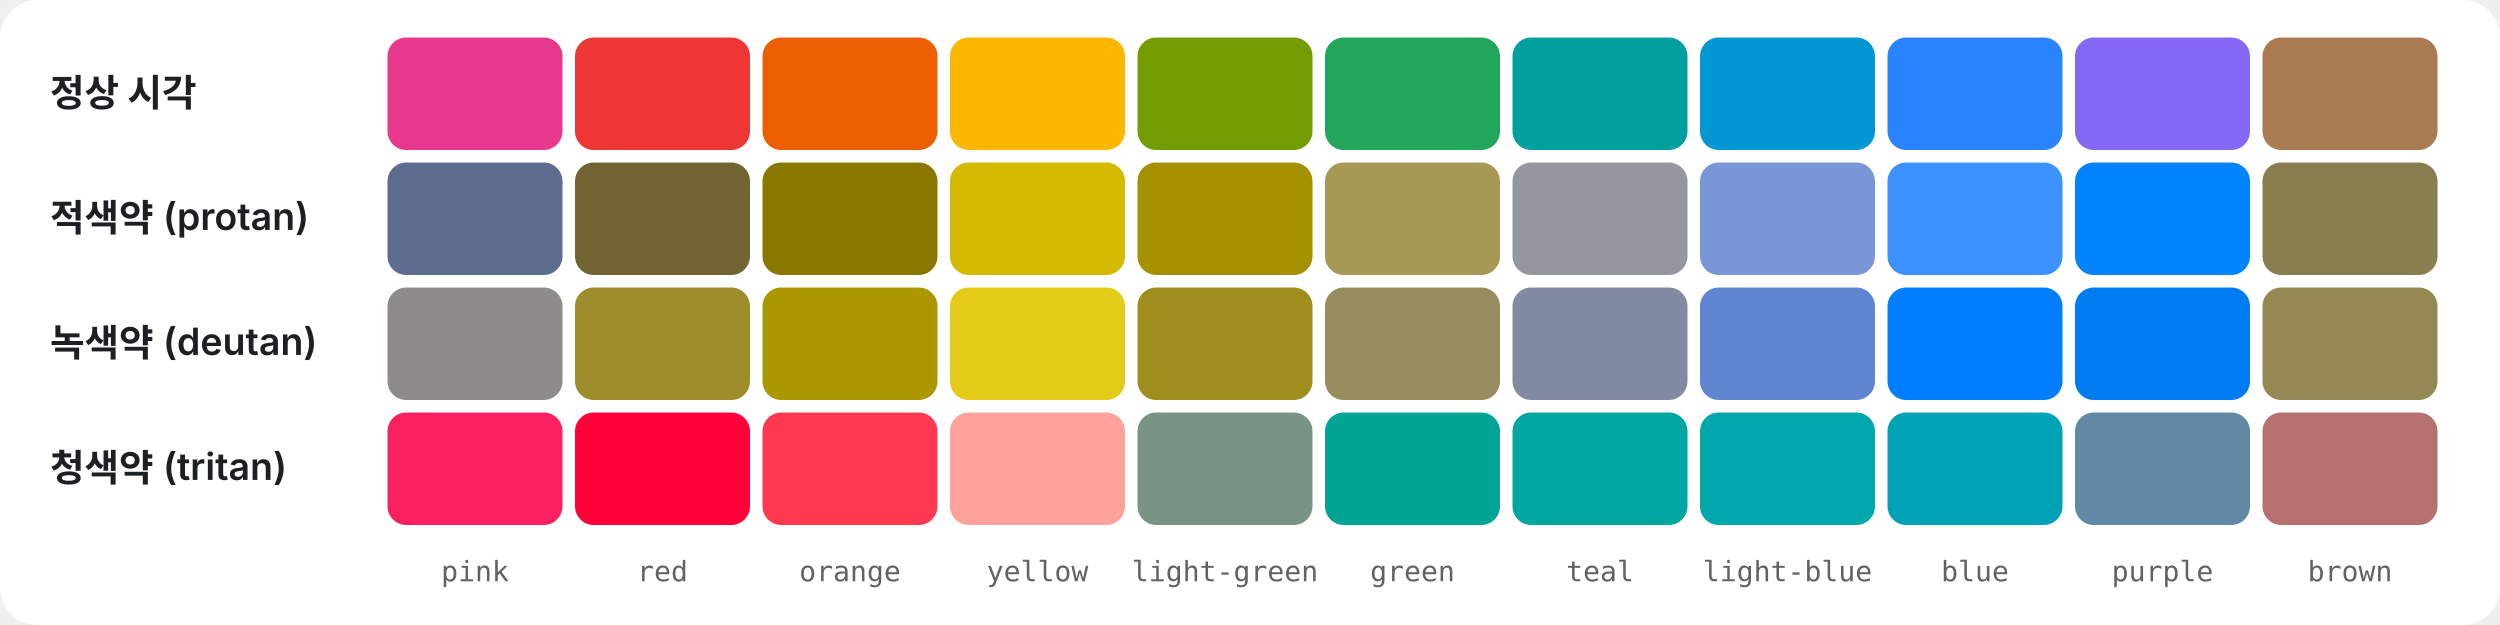
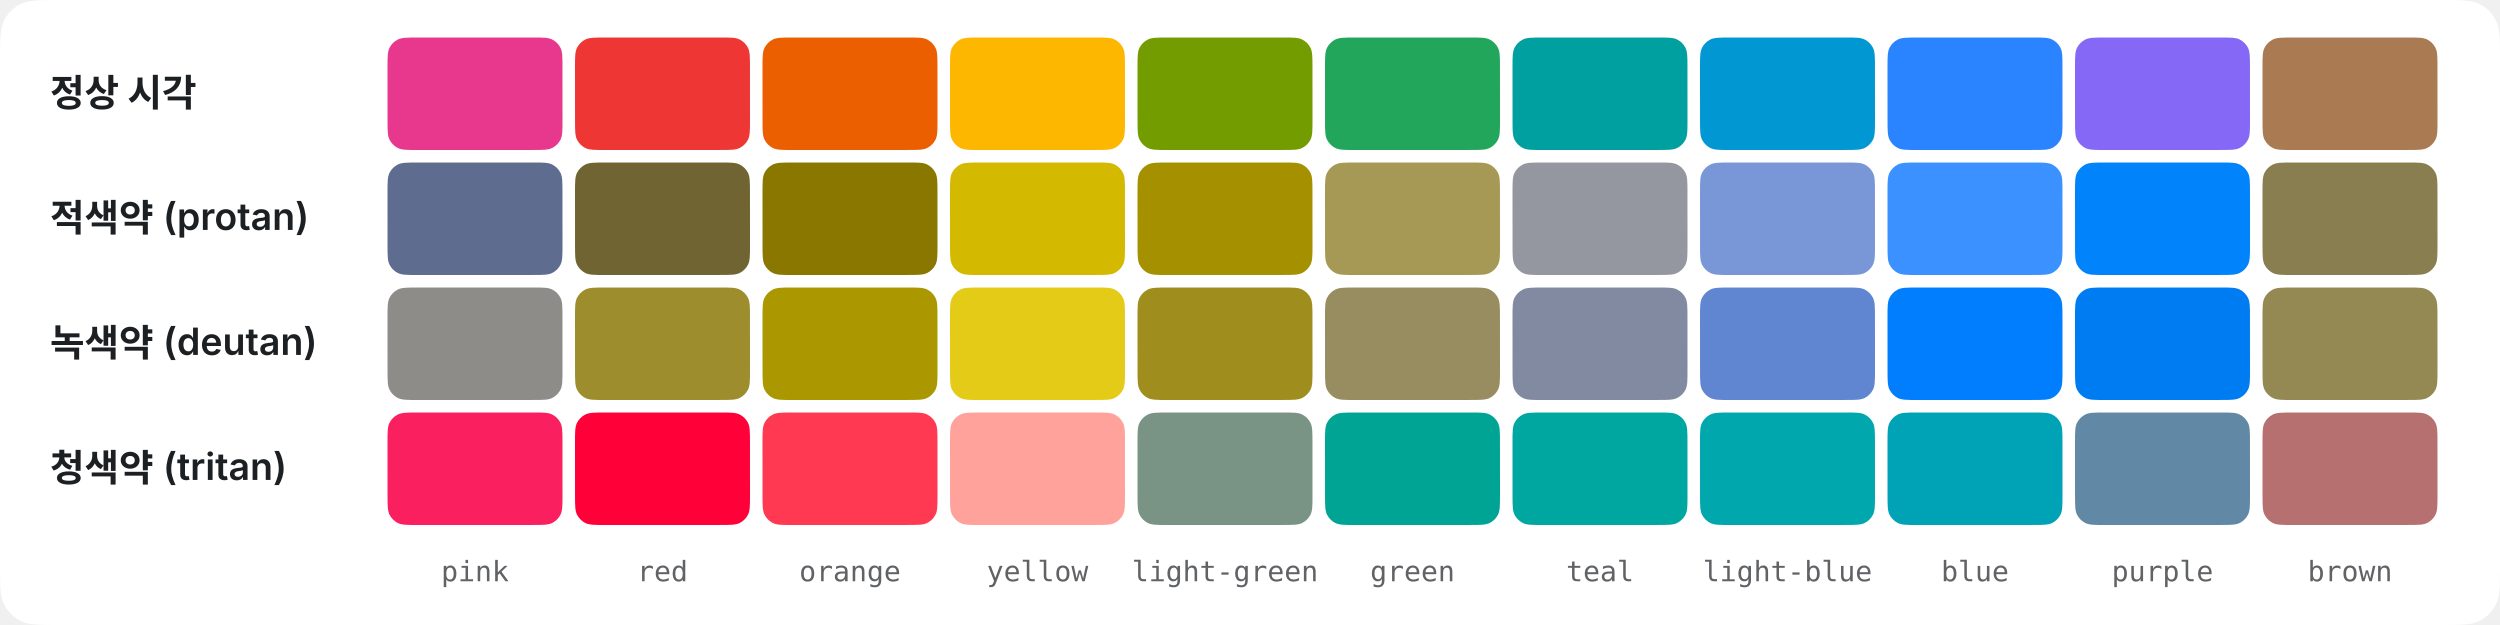
<svg xmlns="http://www.w3.org/2000/svg" width="800" height="200" viewBox="0 0 800 200">
-   <rect width="800" height="200" rx="12" fill="#ffffff" />
+   <path d="M780.8 0c6.72 0 10.08 0 12.65 1.31a12 12 0 0 1 5.24 5.24c1.31 2.57 1.31 5.93 1.31 12.65L800 180.8c0 6.72 0 10.08 -1.31 12.65a12 12 0 0 1 -5.24 5.24c-2.57 1.31 -5.93 1.31 -12.65 1.31L19.2 200c-6.72 0 -10.08 0 -12.65 -1.31a12 12 0 0 1 -5.24 -5.24c-1.31 -2.57 -1.31 -5.93 -1.31 -12.65L0 19.2c0 -6.72 0 -10.08 1.31 -12.65a12 12 0 0 1 5.24 -5.24c2.57 -1.31 5.93 -1.31 12.65 -1.31Z" fill="#ffffff" />
  <text x="16" y="34" font-family="ui-sans-serif, system-ui, -apple-system, 'Apple SD Gothic Neo', sans-serif" font-size="12" font-weight="600" fill="#1c2023">정상 시각</text>
-   <rect x="124" y="12" width="56" height="36" rx="6" fill="#e7388d" />
-   <rect x="184" y="12" width="56" height="36" rx="6" fill="#ee3635" />
-   <rect x="244" y="12" width="56" height="36" rx="6" fill="#ec5f00" />
-   <rect x="304" y="12" width="56" height="36" rx="6" fill="#feb700" />
-   <rect x="364" y="12" width="56" height="36" rx="6" fill="#739c00" />
-   <rect x="424" y="12" width="56" height="36" rx="6" fill="#21a65b" />
-   <rect x="484" y="12" width="56" height="36" rx="6" fill="#00a0a0" />
-   <rect x="544" y="12" width="56" height="36" rx="6" fill="#0097d3" />
-   <rect x="604" y="12" width="56" height="36" rx="6" fill="#2b84ff" />
-   <rect x="664" y="12" width="56" height="36" rx="6" fill="#8568f6" />
-   <rect x="724" y="12" width="56" height="36" rx="6" fill="#aa7a53" />
+   <path d="M170.4 12c3.36 0 5.04 0 6.32 0.65a6 6 0 0 1 2.62 2.62c0.65 1.28 0.65 2.96 0.65 6.32L180 38.4c0 3.36 0 5.04 -0.65 6.32a6 6 0 0 1 -2.62 2.62c-1.28 0.65 -2.96 0.65 -6.32 0.65L133.6 48c-3.36 0 -5.04 0 -6.32 -0.65a6 6 0 0 1 -2.62 -2.62c-0.65 -1.28 -0.65 -2.96 -0.65 -6.32L124 21.6c0 -3.36 0 -5.04 0.65 -6.32a6 6 0 0 1 2.62 -2.62c1.28 -0.65 2.96 -0.65 6.32 -0.65Z" fill="#e7388d" />
+   <path d="M230.4 12c3.36 0 5.04 0 6.32 0.65a6 6 0 0 1 2.62 2.62c0.65 1.28 0.65 2.96 0.65 6.32L240 38.4c0 3.36 0 5.04 -0.65 6.32a6 6 0 0 1 -2.62 2.62c-1.28 0.65 -2.96 0.65 -6.32 0.65L193.6 48c-3.36 0 -5.04 0 -6.32 -0.65a6 6 0 0 1 -2.62 -2.62c-0.65 -1.28 -0.65 -2.96 -0.65 -6.32L184 21.6c0 -3.36 0 -5.04 0.65 -6.32a6 6 0 0 1 2.62 -2.62c1.28 -0.65 2.96 -0.65 6.32 -0.65Z" fill="#ee3635" />
+   <path d="M290.4 12c3.36 0 5.04 0 6.32 0.65a6 6 0 0 1 2.62 2.62c0.65 1.28 0.65 2.96 0.65 6.32L300 38.4c0 3.36 0 5.04 -0.65 6.32a6 6 0 0 1 -2.62 2.62c-1.28 0.65 -2.96 0.65 -6.32 0.65L253.6 48c-3.36 0 -5.04 0 -6.32 -0.65a6 6 0 0 1 -2.62 -2.62c-0.65 -1.28 -0.65 -2.96 -0.65 -6.32L244 21.6c0 -3.36 0 -5.04 0.65 -6.32a6 6 0 0 1 2.62 -2.62c1.28 -0.65 2.96 -0.65 6.32 -0.65Z" fill="#ec5f00" />
+   <path d="M350.4 12c3.36 0 5.04 0 6.32 0.65a6 6 0 0 1 2.62 2.62c0.65 1.28 0.65 2.96 0.65 6.32L360 38.4c0 3.36 0 5.04 -0.65 6.32a6 6 0 0 1 -2.62 2.62c-1.28 0.65 -2.96 0.65 -6.32 0.65L313.6 48c-3.36 0 -5.04 0 -6.32 -0.65a6 6 0 0 1 -2.62 -2.62c-0.65 -1.28 -0.65 -2.96 -0.65 -6.32L304 21.6c0 -3.36 0 -5.04 0.65 -6.32a6 6 0 0 1 2.62 -2.62c1.28 -0.65 2.96 -0.65 6.32 -0.65Z" fill="#feb700" />
+   <path d="M410.4 12c3.36 0 5.04 0 6.32 0.65a6 6 0 0 1 2.62 2.62c0.65 1.28 0.65 2.96 0.65 6.32L420 38.4c0 3.36 0 5.04 -0.65 6.32a6 6 0 0 1 -2.62 2.62c-1.28 0.65 -2.96 0.65 -6.32 0.65L373.6 48c-3.36 0 -5.04 0 -6.32 -0.65a6 6 0 0 1 -2.62 -2.62c-0.65 -1.28 -0.65 -2.96 -0.65 -6.32L364 21.6c0 -3.36 0 -5.04 0.65 -6.32a6 6 0 0 1 2.62 -2.62c1.28 -0.65 2.96 -0.65 6.32 -0.65Z" fill="#739c00" />
+   <path d="M470.4 12c3.36 0 5.04 0 6.32 0.65a6 6 0 0 1 2.62 2.62c0.65 1.28 0.65 2.96 0.65 6.32L480 38.4c0 3.36 0 5.04 -0.65 6.32a6 6 0 0 1 -2.62 2.62c-1.28 0.65 -2.96 0.65 -6.32 0.65L433.6 48c-3.36 0 -5.04 0 -6.32 -0.65a6 6 0 0 1 -2.62 -2.62c-0.65 -1.28 -0.65 -2.96 -0.65 -6.32L424 21.6c0 -3.36 0 -5.04 0.65 -6.32a6 6 0 0 1 2.62 -2.62c1.28 -0.65 2.96 -0.65 6.32 -0.65Z" fill="#21a65b" />
+   <path d="M530.4 12c3.36 0 5.04 0 6.32 0.65a6 6 0 0 1 2.62 2.62c0.65 1.28 0.65 2.96 0.65 6.32L540 38.4c0 3.36 0 5.04 -0.65 6.32a6 6 0 0 1 -2.62 2.62c-1.28 0.65 -2.96 0.65 -6.32 0.65L493.6 48c-3.36 0 -5.04 0 -6.32 -0.65a6 6 0 0 1 -2.62 -2.62c-0.65 -1.28 -0.65 -2.96 -0.65 -6.32L484 21.6c0 -3.36 0 -5.04 0.65 -6.32a6 6 0 0 1 2.62 -2.62c1.28 -0.65 2.96 -0.65 6.32 -0.65Z" fill="#00a0a0" />
+   <path d="M590.4 12c3.36 0 5.04 0 6.32 0.65a6 6 0 0 1 2.62 2.62c0.65 1.28 0.65 2.96 0.65 6.32L600 38.4c0 3.36 0 5.04 -0.65 6.32a6 6 0 0 1 -2.62 2.62c-1.28 0.65 -2.96 0.65 -6.32 0.65L553.6 48c-3.36 0 -5.04 0 -6.32 -0.65a6 6 0 0 1 -2.62 -2.62c-0.65 -1.28 -0.65 -2.96 -0.65 -6.32L544 21.6c0 -3.36 0 -5.04 0.65 -6.32a6 6 0 0 1 2.62 -2.62c1.28 -0.65 2.96 -0.65 6.32 -0.65Z" fill="#0097d3" />
+   <path d="M650.4 12c3.36 0 5.04 0 6.32 0.65a6 6 0 0 1 2.62 2.62c0.65 1.28 0.65 2.96 0.65 6.32L660 38.4c0 3.36 0 5.04 -0.65 6.32a6 6 0 0 1 -2.62 2.62c-1.28 0.65 -2.96 0.65 -6.32 0.65L613.6 48c-3.36 0 -5.04 0 -6.32 -0.65a6 6 0 0 1 -2.62 -2.62c-0.65 -1.28 -0.65 -2.96 -0.65 -6.32L604 21.6c0 -3.36 0 -5.04 0.65 -6.32a6 6 0 0 1 2.62 -2.62c1.28 -0.65 2.96 -0.65 6.32 -0.65Z" fill="#2b84ff" />
+   <path d="M710.4 12c3.36 0 5.04 0 6.32 0.65a6 6 0 0 1 2.62 2.62c0.65 1.28 0.65 2.96 0.65 6.32L720 38.4c0 3.36 0 5.04 -0.65 6.32a6 6 0 0 1 -2.62 2.62c-1.28 0.65 -2.96 0.65 -6.32 0.65L673.6 48c-3.36 0 -5.04 0 -6.32 -0.65a6 6 0 0 1 -2.62 -2.62c-0.65 -1.28 -0.65 -2.96 -0.65 -6.32L664 21.6c0 -3.36 0 -5.04 0.65 -6.32a6 6 0 0 1 2.62 -2.62c1.28 -0.65 2.96 -0.65 6.32 -0.65Z" fill="#8568f6" />
+   <path d="M770.4 12c3.36 0 5.04 0 6.32 0.65a6 6 0 0 1 2.62 2.62c0.65 1.28 0.65 2.96 0.65 6.32L780 38.4c0 3.36 0 5.04 -0.65 6.32a6 6 0 0 1 -2.62 2.62c-1.28 0.65 -2.96 0.65 -6.32 0.65L733.6 48c-3.36 0 -5.04 0 -6.32 -0.65a6 6 0 0 1 -2.62 -2.62c-0.65 -1.28 -0.65 -2.96 -0.65 -6.32L724 21.6c0 -3.36 0 -5.04 0.65 -6.32a6 6 0 0 1 2.62 -2.62c1.28 -0.65 2.96 -0.65 6.32 -0.65Z" fill="#aa7a53" />
  <text x="16" y="74" font-family="ui-sans-serif, system-ui, -apple-system, 'Apple SD Gothic Neo', sans-serif" font-size="12" font-weight="600" fill="#1c2023">적색약 (protan)</text>
-   <rect x="124" y="52" width="56" height="36" rx="6" fill="#5d6c8f" />
-   <rect x="184" y="52" width="56" height="36" rx="6" fill="#706532" />
-   <rect x="244" y="52" width="56" height="36" rx="6" fill="#897700" />
-   <rect x="304" y="52" width="56" height="36" rx="6" fill="#d3b900" />
-   <rect x="364" y="52" width="56" height="36" rx="6" fill="#a59100" />
-   <rect x="424" y="52" width="56" height="36" rx="6" fill="#a69855" />
-   <rect x="484" y="52" width="56" height="36" rx="6" fill="#9497a0" />
-   <rect x="544" y="52" width="56" height="36" rx="6" fill="#7997d6" />
-   <rect x="604" y="52" width="56" height="36" rx="6" fill="#3a91ff" />
-   <rect x="664" y="52" width="56" height="36" rx="6" fill="#0083fb" />
-   <rect x="724" y="52" width="56" height="36" rx="6" fill="#897e50" />
+   <path d="M170.4 52c3.36 0 5.04 0 6.32 0.65a6 6 0 0 1 2.62 2.62c0.65 1.28 0.65 2.96 0.65 6.32L180 78.4c0 3.36 0 5.04 -0.65 6.32a6 6 0 0 1 -2.62 2.62c-1.28 0.65 -2.96 0.65 -6.32 0.65L133.6 88c-3.36 0 -5.04 0 -6.32 -0.65a6 6 0 0 1 -2.62 -2.62c-0.65 -1.28 -0.65 -2.96 -0.65 -6.32L124 61.6c0 -3.36 0 -5.04 0.65 -6.32a6 6 0 0 1 2.62 -2.62c1.28 -0.65 2.96 -0.65 6.32 -0.65Z" fill="#5d6c8f" />
+   <path d="M230.4 52c3.36 0 5.04 0 6.32 0.65a6 6 0 0 1 2.62 2.62c0.65 1.28 0.65 2.96 0.65 6.32L240 78.4c0 3.36 0 5.04 -0.65 6.32a6 6 0 0 1 -2.62 2.62c-1.28 0.65 -2.96 0.65 -6.32 0.65L193.6 88c-3.36 0 -5.04 0 -6.32 -0.65a6 6 0 0 1 -2.62 -2.62c-0.65 -1.28 -0.65 -2.96 -0.65 -6.32L184 61.6c0 -3.36 0 -5.04 0.65 -6.32a6 6 0 0 1 2.62 -2.62c1.28 -0.65 2.96 -0.65 6.32 -0.65Z" fill="#706532" />
+   <path d="M290.4 52c3.36 0 5.04 0 6.32 0.65a6 6 0 0 1 2.62 2.62c0.65 1.28 0.65 2.96 0.65 6.32L300 78.4c0 3.36 0 5.04 -0.65 6.32a6 6 0 0 1 -2.62 2.62c-1.28 0.65 -2.96 0.65 -6.32 0.65L253.6 88c-3.36 0 -5.04 0 -6.32 -0.65a6 6 0 0 1 -2.62 -2.62c-0.65 -1.28 -0.65 -2.96 -0.65 -6.32L244 61.6c0 -3.36 0 -5.04 0.65 -6.32a6 6 0 0 1 2.62 -2.62c1.28 -0.65 2.96 -0.65 6.32 -0.65Z" fill="#897700" />
+   <path d="M350.4 52c3.36 0 5.04 0 6.32 0.65a6 6 0 0 1 2.62 2.62c0.65 1.28 0.65 2.96 0.65 6.32L360 78.4c0 3.36 0 5.04 -0.65 6.32a6 6 0 0 1 -2.62 2.62c-1.28 0.65 -2.96 0.65 -6.32 0.65L313.6 88c-3.36 0 -5.04 0 -6.32 -0.65a6 6 0 0 1 -2.62 -2.62c-0.65 -1.28 -0.65 -2.96 -0.65 -6.32L304 61.6c0 -3.36 0 -5.04 0.65 -6.32a6 6 0 0 1 2.62 -2.62c1.28 -0.65 2.96 -0.65 6.32 -0.65Z" fill="#d3b900" />
+   <path d="M410.4 52c3.36 0 5.04 0 6.32 0.65a6 6 0 0 1 2.62 2.62c0.65 1.28 0.65 2.96 0.65 6.32L420 78.4c0 3.36 0 5.04 -0.65 6.32a6 6 0 0 1 -2.62 2.62c-1.28 0.65 -2.96 0.65 -6.32 0.65L373.6 88c-3.36 0 -5.04 0 -6.32 -0.65a6 6 0 0 1 -2.62 -2.62c-0.65 -1.28 -0.65 -2.96 -0.65 -6.32L364 61.6c0 -3.36 0 -5.04 0.65 -6.32a6 6 0 0 1 2.62 -2.62c1.28 -0.65 2.96 -0.65 6.32 -0.65Z" fill="#a59100" />
+   <path d="M470.4 52c3.36 0 5.04 0 6.32 0.65a6 6 0 0 1 2.62 2.62c0.65 1.28 0.65 2.96 0.65 6.32L480 78.4c0 3.36 0 5.04 -0.65 6.32a6 6 0 0 1 -2.62 2.62c-1.28 0.65 -2.96 0.65 -6.32 0.65L433.6 88c-3.36 0 -5.04 0 -6.32 -0.65a6 6 0 0 1 -2.62 -2.62c-0.65 -1.28 -0.65 -2.96 -0.65 -6.32L424 61.6c0 -3.36 0 -5.04 0.65 -6.32a6 6 0 0 1 2.62 -2.62c1.28 -0.65 2.96 -0.65 6.32 -0.65Z" fill="#a69855" />
+   <path d="M530.4 52c3.36 0 5.04 0 6.32 0.65a6 6 0 0 1 2.62 2.62c0.65 1.28 0.65 2.96 0.65 6.32L540 78.4c0 3.36 0 5.04 -0.65 6.32a6 6 0 0 1 -2.62 2.62c-1.28 0.65 -2.96 0.65 -6.32 0.65L493.6 88c-3.36 0 -5.04 0 -6.32 -0.65a6 6 0 0 1 -2.62 -2.62c-0.65 -1.28 -0.65 -2.96 -0.65 -6.32L484 61.6c0 -3.36 0 -5.04 0.65 -6.32a6 6 0 0 1 2.62 -2.62c1.28 -0.65 2.96 -0.65 6.32 -0.65Z" fill="#9497a0" />
+   <path d="M590.4 52c3.36 0 5.04 0 6.32 0.65a6 6 0 0 1 2.62 2.62c0.65 1.28 0.65 2.96 0.65 6.32L600 78.4c0 3.36 0 5.04 -0.65 6.32a6 6 0 0 1 -2.62 2.62c-1.28 0.65 -2.96 0.65 -6.32 0.65L553.6 88c-3.36 0 -5.04 0 -6.32 -0.65a6 6 0 0 1 -2.62 -2.62c-0.65 -1.28 -0.65 -2.96 -0.65 -6.32L544 61.6c0 -3.36 0 -5.04 0.65 -6.32a6 6 0 0 1 2.62 -2.62c1.28 -0.65 2.96 -0.65 6.32 -0.65Z" fill="#7997d6" />
+   <path d="M650.4 52c3.36 0 5.04 0 6.32 0.65a6 6 0 0 1 2.62 2.62c0.65 1.28 0.65 2.96 0.65 6.32L660 78.4c0 3.36 0 5.04 -0.65 6.32a6 6 0 0 1 -2.62 2.62c-1.28 0.65 -2.96 0.65 -6.32 0.65L613.6 88c-3.36 0 -5.04 0 -6.32 -0.65a6 6 0 0 1 -2.62 -2.62c-0.65 -1.28 -0.65 -2.96 -0.65 -6.32L604 61.6c0 -3.36 0 -5.04 0.65 -6.32a6 6 0 0 1 2.62 -2.62c1.28 -0.65 2.96 -0.65 6.32 -0.65Z" fill="#3a91ff" />
+   <path d="M710.4 52c3.36 0 5.04 0 6.32 0.65a6 6 0 0 1 2.62 2.62c0.65 1.28 0.65 2.96 0.65 6.32L720 78.4c0 3.36 0 5.04 -0.65 6.32a6 6 0 0 1 -2.62 2.62c-1.28 0.65 -2.96 0.65 -6.32 0.65L673.6 88c-3.36 0 -5.04 0 -6.32 -0.65a6 6 0 0 1 -2.62 -2.62c-0.65 -1.28 -0.65 -2.96 -0.65 -6.32L664 61.6c0 -3.36 0 -5.04 0.65 -6.32a6 6 0 0 1 2.62 -2.62c1.28 -0.65 2.96 -0.65 6.32 -0.65Z" fill="#0083fb" />
+   <path d="M770.4 52c3.36 0 5.04 0 6.32 0.65a6 6 0 0 1 2.62 2.62c0.65 1.28 0.65 2.96 0.65 6.32L780 78.4c0 3.36 0 5.04 -0.65 6.32a6 6 0 0 1 -2.62 2.62c-1.28 0.65 -2.96 0.65 -6.32 0.65L733.6 88c-3.36 0 -5.04 0 -6.32 -0.65a6 6 0 0 1 -2.62 -2.62c-0.65 -1.28 -0.65 -2.96 -0.65 -6.32L724 61.6c0 -3.36 0 -5.04 0.65 -6.32a6 6 0 0 1 2.62 -2.62c1.28 -0.65 2.96 -0.65 6.32 -0.65Z" fill="#897e50" />
  <text x="16" y="114" font-family="ui-sans-serif, system-ui, -apple-system, 'Apple SD Gothic Neo', sans-serif" font-size="12" font-weight="600" fill="#1c2023">녹색약 (deutan)</text>
-   <rect x="124" y="92" width="56" height="36" rx="6" fill="#8d8c89" />
-   <rect x="184" y="92" width="56" height="36" rx="6" fill="#9d8d2d" />
-   <rect x="244" y="92" width="56" height="36" rx="6" fill="#ab9800" />
-   <rect x="304" y="92" width="56" height="36" rx="6" fill="#e3cb17" />
-   <rect x="364" y="92" width="56" height="36" rx="6" fill="#9f8e1d" />
-   <rect x="424" y="92" width="56" height="36" rx="6" fill="#978d60" />
-   <rect x="484" y="92" width="56" height="36" rx="6" fill="#828aa1" />
-   <rect x="544" y="92" width="56" height="36" rx="6" fill="#6086d2" />
-   <rect x="604" y="92" width="56" height="36" rx="6" fill="#007efd" />
-   <rect x="664" y="92" width="56" height="36" rx="6" fill="#007cf3" />
-   <rect x="724" y="92" width="56" height="36" rx="6" fill="#948853" />
+   <path d="M170.4 92c3.36 0 5.04 0 6.32 0.65a6 6 0 0 1 2.62 2.62c0.65 1.28 0.65 2.96 0.65 6.32L180 118.4c0 3.36 0 5.04 -0.65 6.32a6 6 0 0 1 -2.62 2.62c-1.28 0.65 -2.96 0.65 -6.32 0.65L133.6 128c-3.36 0 -5.04 0 -6.32 -0.65a6 6 0 0 1 -2.62 -2.62c-0.65 -1.28 -0.65 -2.96 -0.65 -6.32L124 101.6c0 -3.36 0 -5.04 0.65 -6.32a6 6 0 0 1 2.62 -2.62c1.28 -0.65 2.96 -0.65 6.32 -0.65Z" fill="#8d8c89" />
+   <path d="M230.4 92c3.36 0 5.04 0 6.32 0.65a6 6 0 0 1 2.62 2.62c0.65 1.28 0.65 2.96 0.65 6.32L240 118.4c0 3.36 0 5.04 -0.65 6.32a6 6 0 0 1 -2.62 2.62c-1.28 0.65 -2.96 0.65 -6.32 0.65L193.6 128c-3.36 0 -5.04 0 -6.32 -0.65a6 6 0 0 1 -2.62 -2.62c-0.65 -1.28 -0.65 -2.96 -0.65 -6.32L184 101.6c0 -3.36 0 -5.04 0.65 -6.32a6 6 0 0 1 2.62 -2.62c1.28 -0.65 2.96 -0.65 6.32 -0.65Z" fill="#9d8d2d" />
+   <path d="M290.4 92c3.36 0 5.04 0 6.32 0.65a6 6 0 0 1 2.62 2.62c0.65 1.28 0.65 2.96 0.65 6.32L300 118.4c0 3.36 0 5.04 -0.65 6.32a6 6 0 0 1 -2.62 2.62c-1.28 0.65 -2.96 0.65 -6.32 0.65L253.6 128c-3.36 0 -5.04 0 -6.32 -0.65a6 6 0 0 1 -2.62 -2.62c-0.65 -1.28 -0.65 -2.96 -0.65 -6.32L244 101.6c0 -3.36 0 -5.04 0.65 -6.32a6 6 0 0 1 2.62 -2.62c1.28 -0.65 2.96 -0.65 6.32 -0.65Z" fill="#ab9800" />
+   <path d="M350.4 92c3.36 0 5.04 0 6.32 0.65a6 6 0 0 1 2.62 2.62c0.65 1.28 0.65 2.96 0.65 6.32L360 118.4c0 3.36 0 5.04 -0.65 6.32a6 6 0 0 1 -2.62 2.62c-1.28 0.65 -2.96 0.65 -6.32 0.65L313.6 128c-3.36 0 -5.04 0 -6.32 -0.65a6 6 0 0 1 -2.62 -2.62c-0.65 -1.28 -0.65 -2.96 -0.65 -6.32L304 101.6c0 -3.36 0 -5.04 0.65 -6.32a6 6 0 0 1 2.62 -2.62c1.28 -0.65 2.96 -0.65 6.32 -0.65Z" fill="#e3cb17" />
+   <path d="M410.4 92c3.36 0 5.04 0 6.32 0.65a6 6 0 0 1 2.62 2.62c0.65 1.28 0.65 2.96 0.65 6.32L420 118.4c0 3.36 0 5.04 -0.65 6.32a6 6 0 0 1 -2.62 2.62c-1.28 0.65 -2.96 0.65 -6.32 0.65L373.6 128c-3.36 0 -5.04 0 -6.32 -0.65a6 6 0 0 1 -2.62 -2.62c-0.65 -1.28 -0.65 -2.96 -0.65 -6.32L364 101.6c0 -3.36 0 -5.04 0.65 -6.32a6 6 0 0 1 2.62 -2.62c1.28 -0.65 2.96 -0.65 6.32 -0.65Z" fill="#9f8e1d" />
+   <path d="M470.4 92c3.36 0 5.04 0 6.32 0.65a6 6 0 0 1 2.62 2.62c0.65 1.28 0.65 2.96 0.65 6.32L480 118.4c0 3.36 0 5.04 -0.65 6.32a6 6 0 0 1 -2.62 2.62c-1.28 0.65 -2.96 0.65 -6.32 0.65L433.6 128c-3.36 0 -5.04 0 -6.32 -0.65a6 6 0 0 1 -2.62 -2.62c-0.65 -1.28 -0.65 -2.96 -0.65 -6.32L424 101.6c0 -3.36 0 -5.04 0.65 -6.32a6 6 0 0 1 2.62 -2.62c1.28 -0.65 2.96 -0.65 6.32 -0.65Z" fill="#978d60" />
+   <path d="M530.4 92c3.36 0 5.04 0 6.32 0.65a6 6 0 0 1 2.62 2.62c0.65 1.28 0.65 2.96 0.65 6.32L540 118.4c0 3.36 0 5.04 -0.65 6.32a6 6 0 0 1 -2.62 2.62c-1.28 0.65 -2.96 0.65 -6.32 0.65L493.6 128c-3.36 0 -5.04 0 -6.32 -0.65a6 6 0 0 1 -2.62 -2.62c-0.65 -1.28 -0.65 -2.96 -0.65 -6.32L484 101.6c0 -3.36 0 -5.04 0.65 -6.32a6 6 0 0 1 2.62 -2.62c1.28 -0.65 2.96 -0.65 6.32 -0.65Z" fill="#828aa1" />
+   <path d="M590.4 92c3.36 0 5.04 0 6.32 0.65a6 6 0 0 1 2.62 2.62c0.65 1.28 0.65 2.96 0.65 6.32L600 118.4c0 3.36 0 5.04 -0.65 6.32a6 6 0 0 1 -2.62 2.62c-1.28 0.65 -2.96 0.65 -6.32 0.65L553.6 128c-3.36 0 -5.04 0 -6.32 -0.65a6 6 0 0 1 -2.62 -2.62c-0.65 -1.28 -0.65 -2.96 -0.65 -6.32L544 101.6c0 -3.36 0 -5.04 0.65 -6.32a6 6 0 0 1 2.62 -2.62c1.28 -0.65 2.96 -0.65 6.32 -0.65Z" fill="#6086d2" />
+   <path d="M650.4 92c3.36 0 5.04 0 6.32 0.65a6 6 0 0 1 2.62 2.62c0.65 1.28 0.65 2.96 0.65 6.32L660 118.4c0 3.36 0 5.04 -0.65 6.32a6 6 0 0 1 -2.62 2.62c-1.28 0.65 -2.96 0.65 -6.32 0.65L613.6 128c-3.36 0 -5.04 0 -6.32 -0.65a6 6 0 0 1 -2.62 -2.62c-0.65 -1.28 -0.65 -2.96 -0.65 -6.32L604 101.6c0 -3.36 0 -5.04 0.65 -6.32a6 6 0 0 1 2.62 -2.62c1.28 -0.65 2.96 -0.65 6.32 -0.65Z" fill="#007efd" />
+   <path d="M710.4 92c3.36 0 5.04 0 6.32 0.65a6 6 0 0 1 2.62 2.62c0.65 1.28 0.65 2.96 0.65 6.32L720 118.4c0 3.36 0 5.04 -0.65 6.32a6 6 0 0 1 -2.62 2.62c-1.28 0.65 -2.96 0.65 -6.32 0.65L673.6 128c-3.36 0 -5.04 0 -6.32 -0.65a6 6 0 0 1 -2.62 -2.62c-0.65 -1.28 -0.65 -2.96 -0.65 -6.32L664 101.6c0 -3.36 0 -5.04 0.65 -6.32a6 6 0 0 1 2.62 -2.62c1.28 -0.65 2.96 -0.65 6.32 -0.65Z" fill="#007cf3" />
+   <path d="M770.4 92c3.36 0 5.04 0 6.32 0.65a6 6 0 0 1 2.62 2.62c0.65 1.28 0.65 2.96 0.65 6.32L780 118.4c0 3.36 0 5.04 -0.65 6.32a6 6 0 0 1 -2.62 2.62c-1.28 0.65 -2.96 0.65 -6.32 0.65L733.6 128c-3.36 0 -5.04 0 -6.32 -0.65a6 6 0 0 1 -2.62 -2.62c-0.65 -1.28 -0.65 -2.96 -0.65 -6.32L724 101.6c0 -3.36 0 -5.04 0.65 -6.32a6 6 0 0 1 2.62 -2.62c1.28 -0.65 2.96 -0.65 6.32 -0.65Z" fill="#948853" />
  <text x="16" y="154" font-family="ui-sans-serif, system-ui, -apple-system, 'Apple SD Gothic Neo', sans-serif" font-size="12" font-weight="600" fill="#1c2023">청색약 (tritan)</text>
-   <rect x="124" y="132" width="56" height="36" rx="6" fill="#fa1f5e" />
-   <rect x="184" y="132" width="56" height="36" rx="6" fill="#ff0039" />
-   <rect x="244" y="132" width="56" height="36" rx="6" fill="#ff3951" />
-   <rect x="304" y="132" width="56" height="36" rx="6" fill="#ffa29c" />
-   <rect x="364" y="132" width="56" height="36" rx="6" fill="#799484" />
-   <rect x="424" y="132" width="56" height="36" rx="6" fill="#00a494" />
-   <rect x="484" y="132" width="56" height="36" rx="6" fill="#00a6a0" />
-   <rect x="544" y="132" width="56" height="36" rx="6" fill="#00a7ac" />
-   <rect x="604" y="132" width="56" height="36" rx="6" fill="#00a2b5" />
-   <rect x="664" y="132" width="56" height="36" rx="6" fill="#6188a5" />
-   <rect x="724" y="132" width="56" height="36" rx="6" fill="#b77070" />
+   <path d="M170.4 132c3.36 0 5.04 0 6.32 0.65a6 6 0 0 1 2.62 2.62c0.65 1.28 0.65 2.96 0.65 6.32L180 158.4c0 3.36 0 5.04 -0.65 6.32a6 6 0 0 1 -2.62 2.62c-1.28 0.65 -2.96 0.65 -6.32 0.65L133.6 168c-3.36 0 -5.04 0 -6.32 -0.65a6 6 0 0 1 -2.62 -2.62c-0.65 -1.28 -0.65 -2.96 -0.65 -6.32L124 141.6c0 -3.36 0 -5.04 0.65 -6.32a6 6 0 0 1 2.62 -2.62c1.28 -0.65 2.96 -0.65 6.32 -0.65Z" fill="#fa1f5e" />
+   <path d="M230.4 132c3.36 0 5.04 0 6.32 0.65a6 6 0 0 1 2.62 2.62c0.65 1.28 0.65 2.96 0.65 6.32L240 158.4c0 3.36 0 5.04 -0.65 6.32a6 6 0 0 1 -2.62 2.62c-1.28 0.65 -2.96 0.65 -6.32 0.65L193.6 168c-3.36 0 -5.04 0 -6.32 -0.65a6 6 0 0 1 -2.62 -2.62c-0.65 -1.28 -0.65 -2.96 -0.65 -6.32L184 141.6c0 -3.36 0 -5.04 0.65 -6.32a6 6 0 0 1 2.62 -2.62c1.28 -0.65 2.96 -0.65 6.32 -0.65Z" fill="#ff0039" />
+   <path d="M290.4 132c3.36 0 5.04 0 6.32 0.65a6 6 0 0 1 2.62 2.62c0.65 1.28 0.65 2.96 0.65 6.32L300 158.4c0 3.36 0 5.04 -0.65 6.32a6 6 0 0 1 -2.62 2.62c-1.28 0.65 -2.96 0.65 -6.32 0.65L253.6 168c-3.36 0 -5.04 0 -6.32 -0.65a6 6 0 0 1 -2.62 -2.62c-0.65 -1.28 -0.65 -2.96 -0.65 -6.32L244 141.6c0 -3.36 0 -5.04 0.65 -6.32a6 6 0 0 1 2.62 -2.62c1.28 -0.65 2.96 -0.65 6.32 -0.65Z" fill="#ff3951" />
+   <path d="M350.4 132c3.36 0 5.04 0 6.32 0.65a6 6 0 0 1 2.62 2.62c0.65 1.28 0.65 2.96 0.65 6.32L360 158.4c0 3.36 0 5.04 -0.65 6.32a6 6 0 0 1 -2.62 2.62c-1.28 0.65 -2.96 0.65 -6.32 0.65L313.6 168c-3.36 0 -5.04 0 -6.32 -0.65a6 6 0 0 1 -2.62 -2.62c-0.65 -1.28 -0.65 -2.96 -0.65 -6.32L304 141.6c0 -3.36 0 -5.04 0.65 -6.32a6 6 0 0 1 2.62 -2.62c1.28 -0.65 2.96 -0.65 6.32 -0.65Z" fill="#ffa29c" />
+   <path d="M410.4 132c3.36 0 5.04 0 6.32 0.65a6 6 0 0 1 2.62 2.62c0.65 1.28 0.65 2.96 0.65 6.32L420 158.4c0 3.36 0 5.04 -0.65 6.32a6 6 0 0 1 -2.62 2.62c-1.28 0.65 -2.96 0.65 -6.32 0.65L373.6 168c-3.36 0 -5.04 0 -6.32 -0.65a6 6 0 0 1 -2.62 -2.62c-0.65 -1.28 -0.65 -2.96 -0.65 -6.32L364 141.6c0 -3.36 0 -5.04 0.65 -6.32a6 6 0 0 1 2.62 -2.62c1.28 -0.65 2.96 -0.65 6.32 -0.65Z" fill="#799484" />
+   <path d="M470.4 132c3.36 0 5.04 0 6.32 0.65a6 6 0 0 1 2.62 2.62c0.65 1.28 0.65 2.96 0.65 6.32L480 158.4c0 3.36 0 5.04 -0.65 6.32a6 6 0 0 1 -2.62 2.62c-1.28 0.65 -2.96 0.65 -6.32 0.65L433.6 168c-3.36 0 -5.04 0 -6.32 -0.65a6 6 0 0 1 -2.62 -2.62c-0.65 -1.28 -0.65 -2.96 -0.65 -6.32L424 141.6c0 -3.36 0 -5.04 0.65 -6.32a6 6 0 0 1 2.62 -2.62c1.28 -0.65 2.96 -0.65 6.32 -0.65Z" fill="#00a494" />
+   <path d="M530.4 132c3.36 0 5.04 0 6.32 0.65a6 6 0 0 1 2.62 2.62c0.65 1.28 0.65 2.96 0.65 6.32L540 158.4c0 3.36 0 5.04 -0.65 6.32a6 6 0 0 1 -2.62 2.62c-1.28 0.65 -2.96 0.65 -6.32 0.65L493.6 168c-3.36 0 -5.04 0 -6.32 -0.65a6 6 0 0 1 -2.62 -2.62c-0.65 -1.28 -0.65 -2.96 -0.65 -6.32L484 141.6c0 -3.36 0 -5.04 0.65 -6.32a6 6 0 0 1 2.62 -2.62c1.28 -0.65 2.96 -0.65 6.32 -0.65Z" fill="#00a6a0" />
+   <path d="M590.4 132c3.36 0 5.04 0 6.32 0.65a6 6 0 0 1 2.62 2.62c0.65 1.28 0.65 2.96 0.65 6.32L600 158.4c0 3.36 0 5.04 -0.65 6.32a6 6 0 0 1 -2.62 2.62c-1.28 0.65 -2.96 0.65 -6.32 0.65L553.6 168c-3.36 0 -5.04 0 -6.32 -0.65a6 6 0 0 1 -2.62 -2.62c-0.65 -1.28 -0.65 -2.96 -0.65 -6.32L544 141.6c0 -3.36 0 -5.04 0.65 -6.32a6 6 0 0 1 2.62 -2.62c1.28 -0.65 2.96 -0.65 6.32 -0.65Z" fill="#00a7ac" />
+   <path d="M650.4 132c3.36 0 5.04 0 6.32 0.65a6 6 0 0 1 2.62 2.62c0.65 1.28 0.65 2.96 0.65 6.32L660 158.4c0 3.36 0 5.04 -0.65 6.32a6 6 0 0 1 -2.62 2.62c-1.28 0.65 -2.96 0.65 -6.32 0.65L613.6 168c-3.36 0 -5.04 0 -6.32 -0.65a6 6 0 0 1 -2.62 -2.62c-0.65 -1.28 -0.65 -2.96 -0.65 -6.32L604 141.6c0 -3.36 0 -5.04 0.65 -6.32a6 6 0 0 1 2.62 -2.62c1.28 -0.65 2.96 -0.65 6.32 -0.65Z" fill="#00a2b5" />
+   <path d="M710.4 132c3.36 0 5.04 0 6.32 0.65a6 6 0 0 1 2.62 2.62c0.65 1.28 0.65 2.96 0.65 6.32L720 158.4c0 3.36 0 5.04 -0.65 6.32a6 6 0 0 1 -2.62 2.62c-1.28 0.65 -2.96 0.65 -6.32 0.65L673.6 168c-3.36 0 -5.04 0 -6.32 -0.65a6 6 0 0 1 -2.62 -2.62c-0.65 -1.28 -0.65 -2.96 -0.65 -6.32L664 141.6c0 -3.36 0 -5.04 0.65 -6.32a6 6 0 0 1 2.62 -2.62c1.28 -0.65 2.96 -0.65 6.32 -0.65Z" fill="#6188a5" />
+   <path d="M770.4 132c3.36 0 5.04 0 6.32 0.65a6 6 0 0 1 2.62 2.62c0.65 1.28 0.65 2.96 0.65 6.32L780 158.4c0 3.36 0 5.04 -0.65 6.32a6 6 0 0 1 -2.62 2.62c-1.28 0.65 -2.96 0.65 -6.32 0.65L733.6 168c-3.36 0 -5.04 0 -6.32 -0.65a6 6 0 0 1 -2.62 -2.62c-0.65 -1.28 -0.65 -2.96 -0.65 -6.32L724 141.6c0 -3.36 0 -5.04 0.65 -6.32a6 6 0 0 1 2.62 -2.62c1.28 -0.65 2.96 -0.65 6.32 -0.65Z" fill="#b77070" />
  <text x="152" y="186" text-anchor="middle" font-family="ui-monospace, SFMono-Regular, Menlo, monospace" font-size="9" fill="#1c2023" opacity="0.7">pink</text>
  <text x="212" y="186" text-anchor="middle" font-family="ui-monospace, SFMono-Regular, Menlo, monospace" font-size="9" fill="#1c2023" opacity="0.7">red</text>
  <text x="272" y="186" text-anchor="middle" font-family="ui-monospace, SFMono-Regular, Menlo, monospace" font-size="9" fill="#1c2023" opacity="0.7">orange</text>
  <text x="332" y="186" text-anchor="middle" font-family="ui-monospace, SFMono-Regular, Menlo, monospace" font-size="9" fill="#1c2023" opacity="0.7">yellow</text>
  <text x="392" y="186" text-anchor="middle" font-family="ui-monospace, SFMono-Regular, Menlo, monospace" font-size="9" fill="#1c2023" opacity="0.7">light-green</text>
  <text x="452" y="186" text-anchor="middle" font-family="ui-monospace, SFMono-Regular, Menlo, monospace" font-size="9" fill="#1c2023" opacity="0.7">green</text>
  <text x="512" y="186" text-anchor="middle" font-family="ui-monospace, SFMono-Regular, Menlo, monospace" font-size="9" fill="#1c2023" opacity="0.7">teal</text>
  <text x="572" y="186" text-anchor="middle" font-family="ui-monospace, SFMono-Regular, Menlo, monospace" font-size="9" fill="#1c2023" opacity="0.7">light-blue</text>
  <text x="632" y="186" text-anchor="middle" font-family="ui-monospace, SFMono-Regular, Menlo, monospace" font-size="9" fill="#1c2023" opacity="0.7">blue</text>
  <text x="692" y="186" text-anchor="middle" font-family="ui-monospace, SFMono-Regular, Menlo, monospace" font-size="9" fill="#1c2023" opacity="0.7">purple</text>
  <text x="752" y="186" text-anchor="middle" font-family="ui-monospace, SFMono-Regular, Menlo, monospace" font-size="9" fill="#1c2023" opacity="0.7">brown</text>
</svg>
